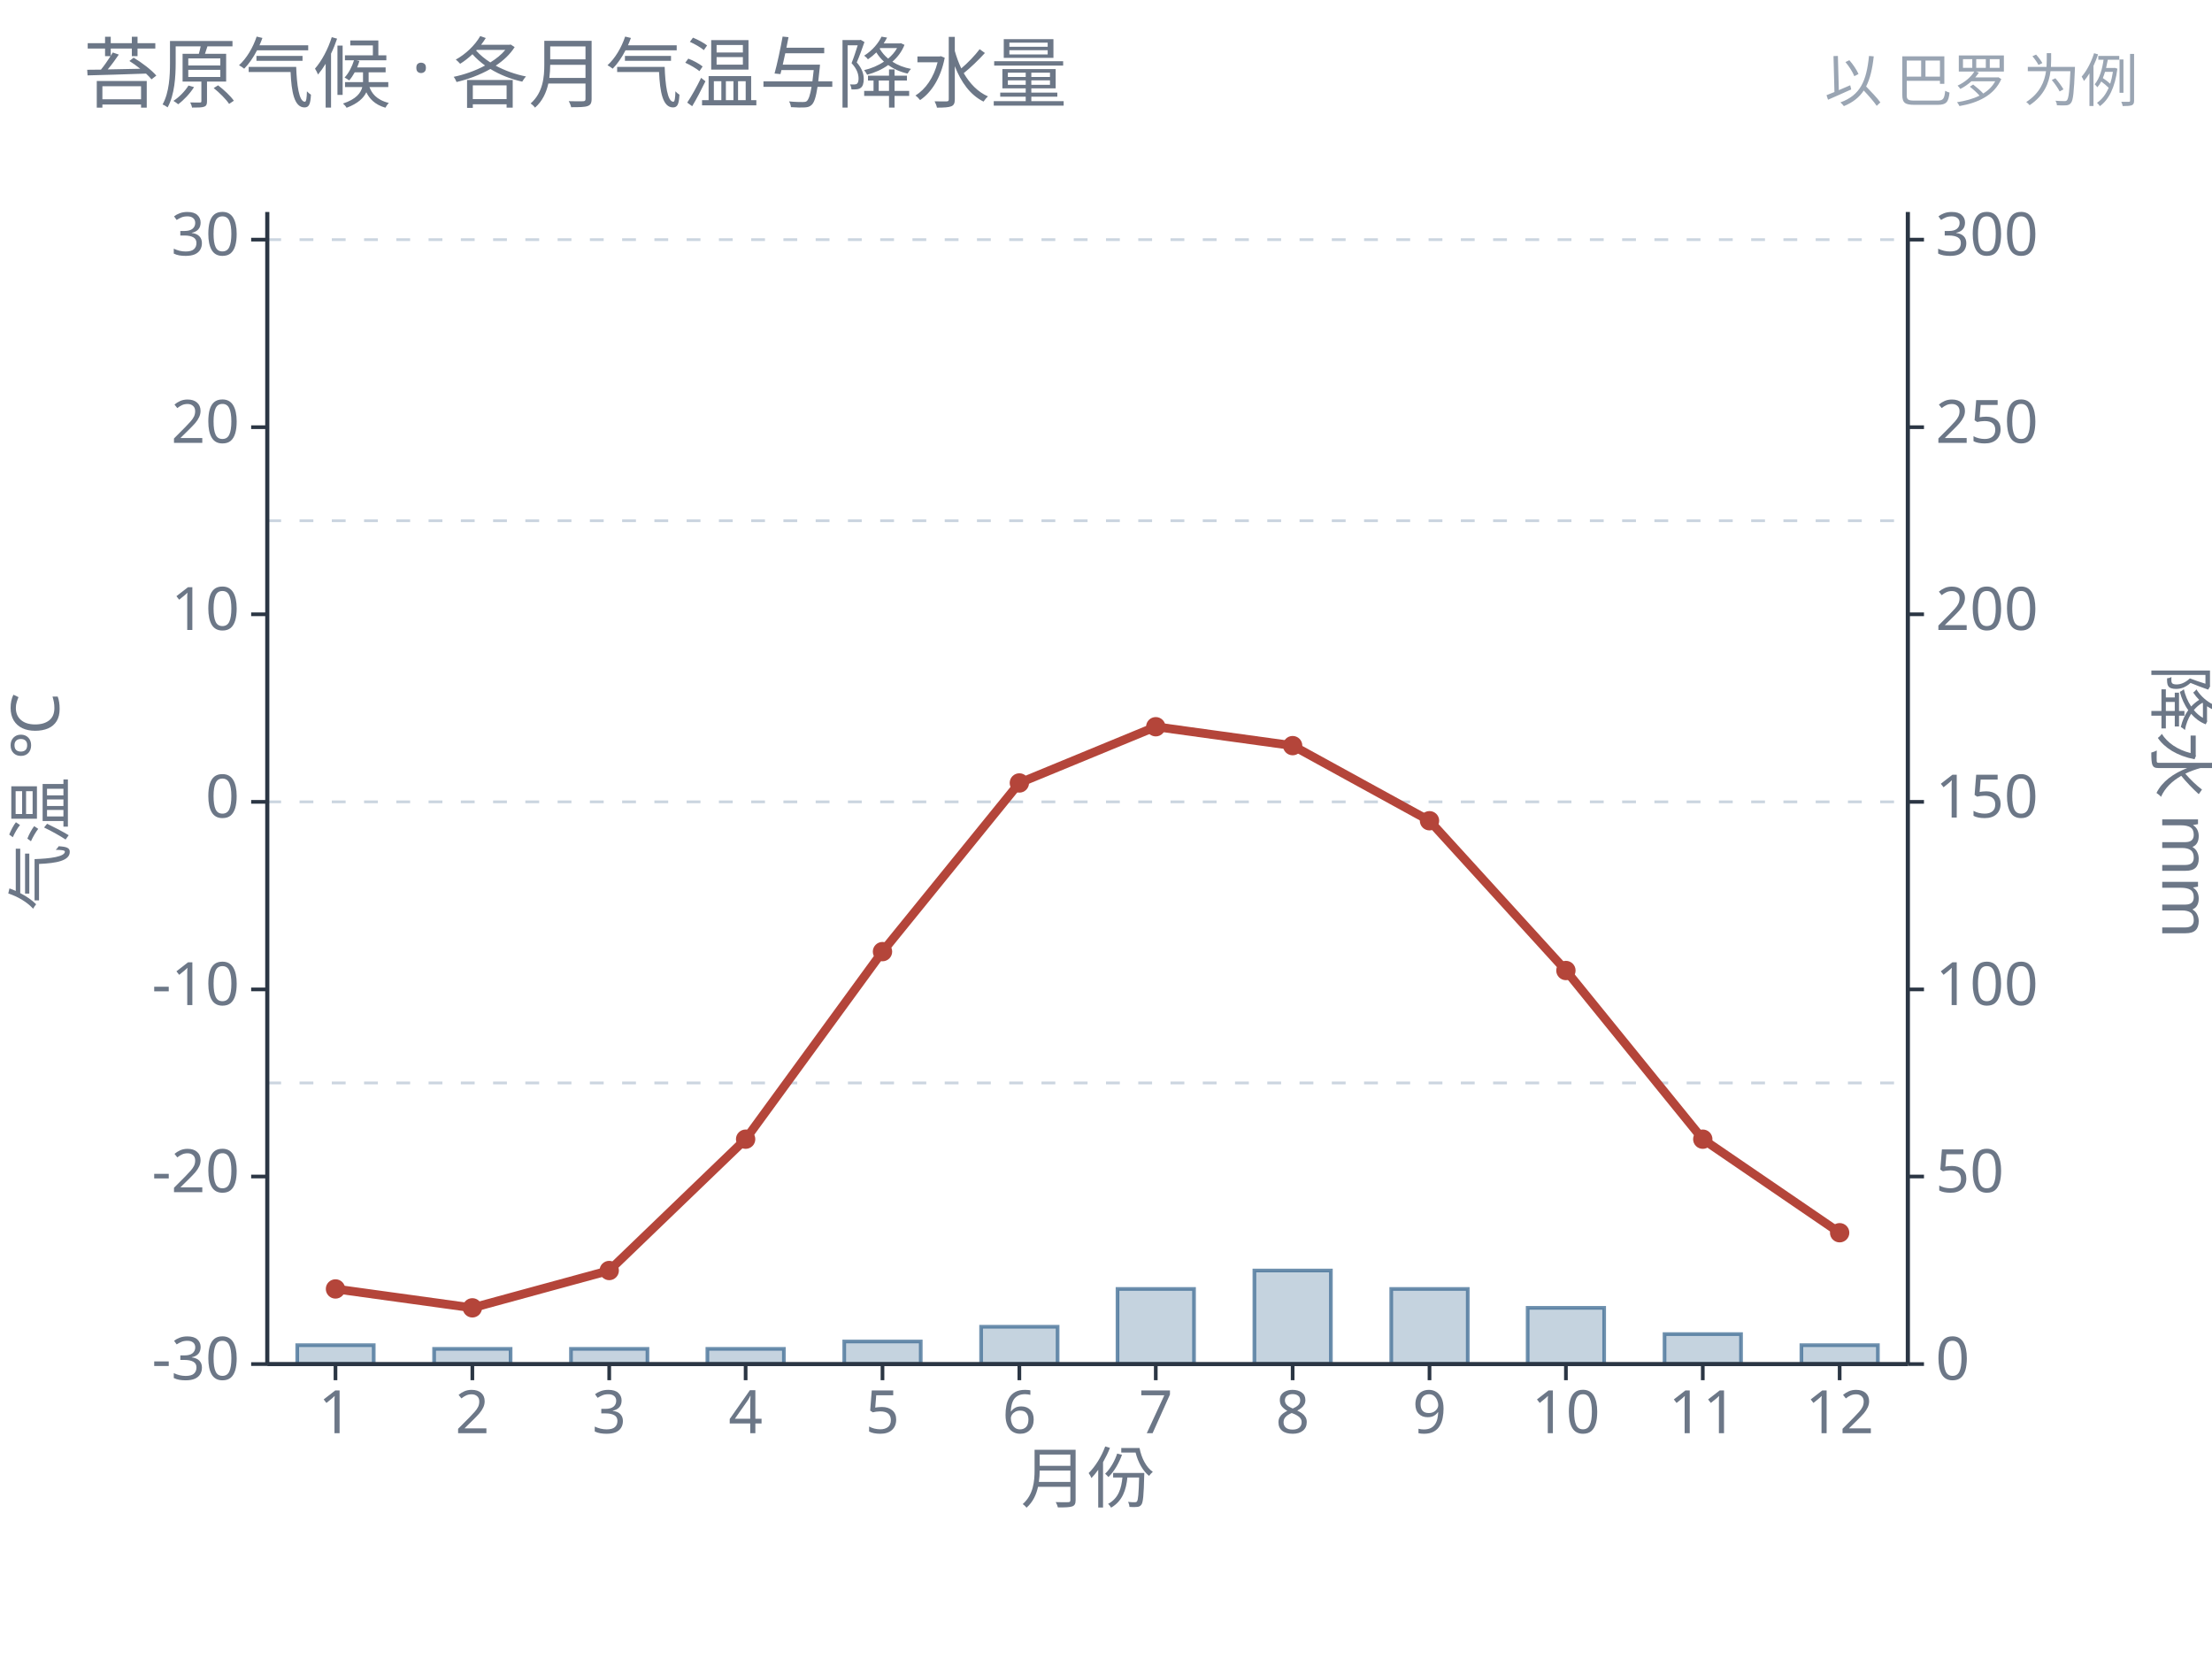
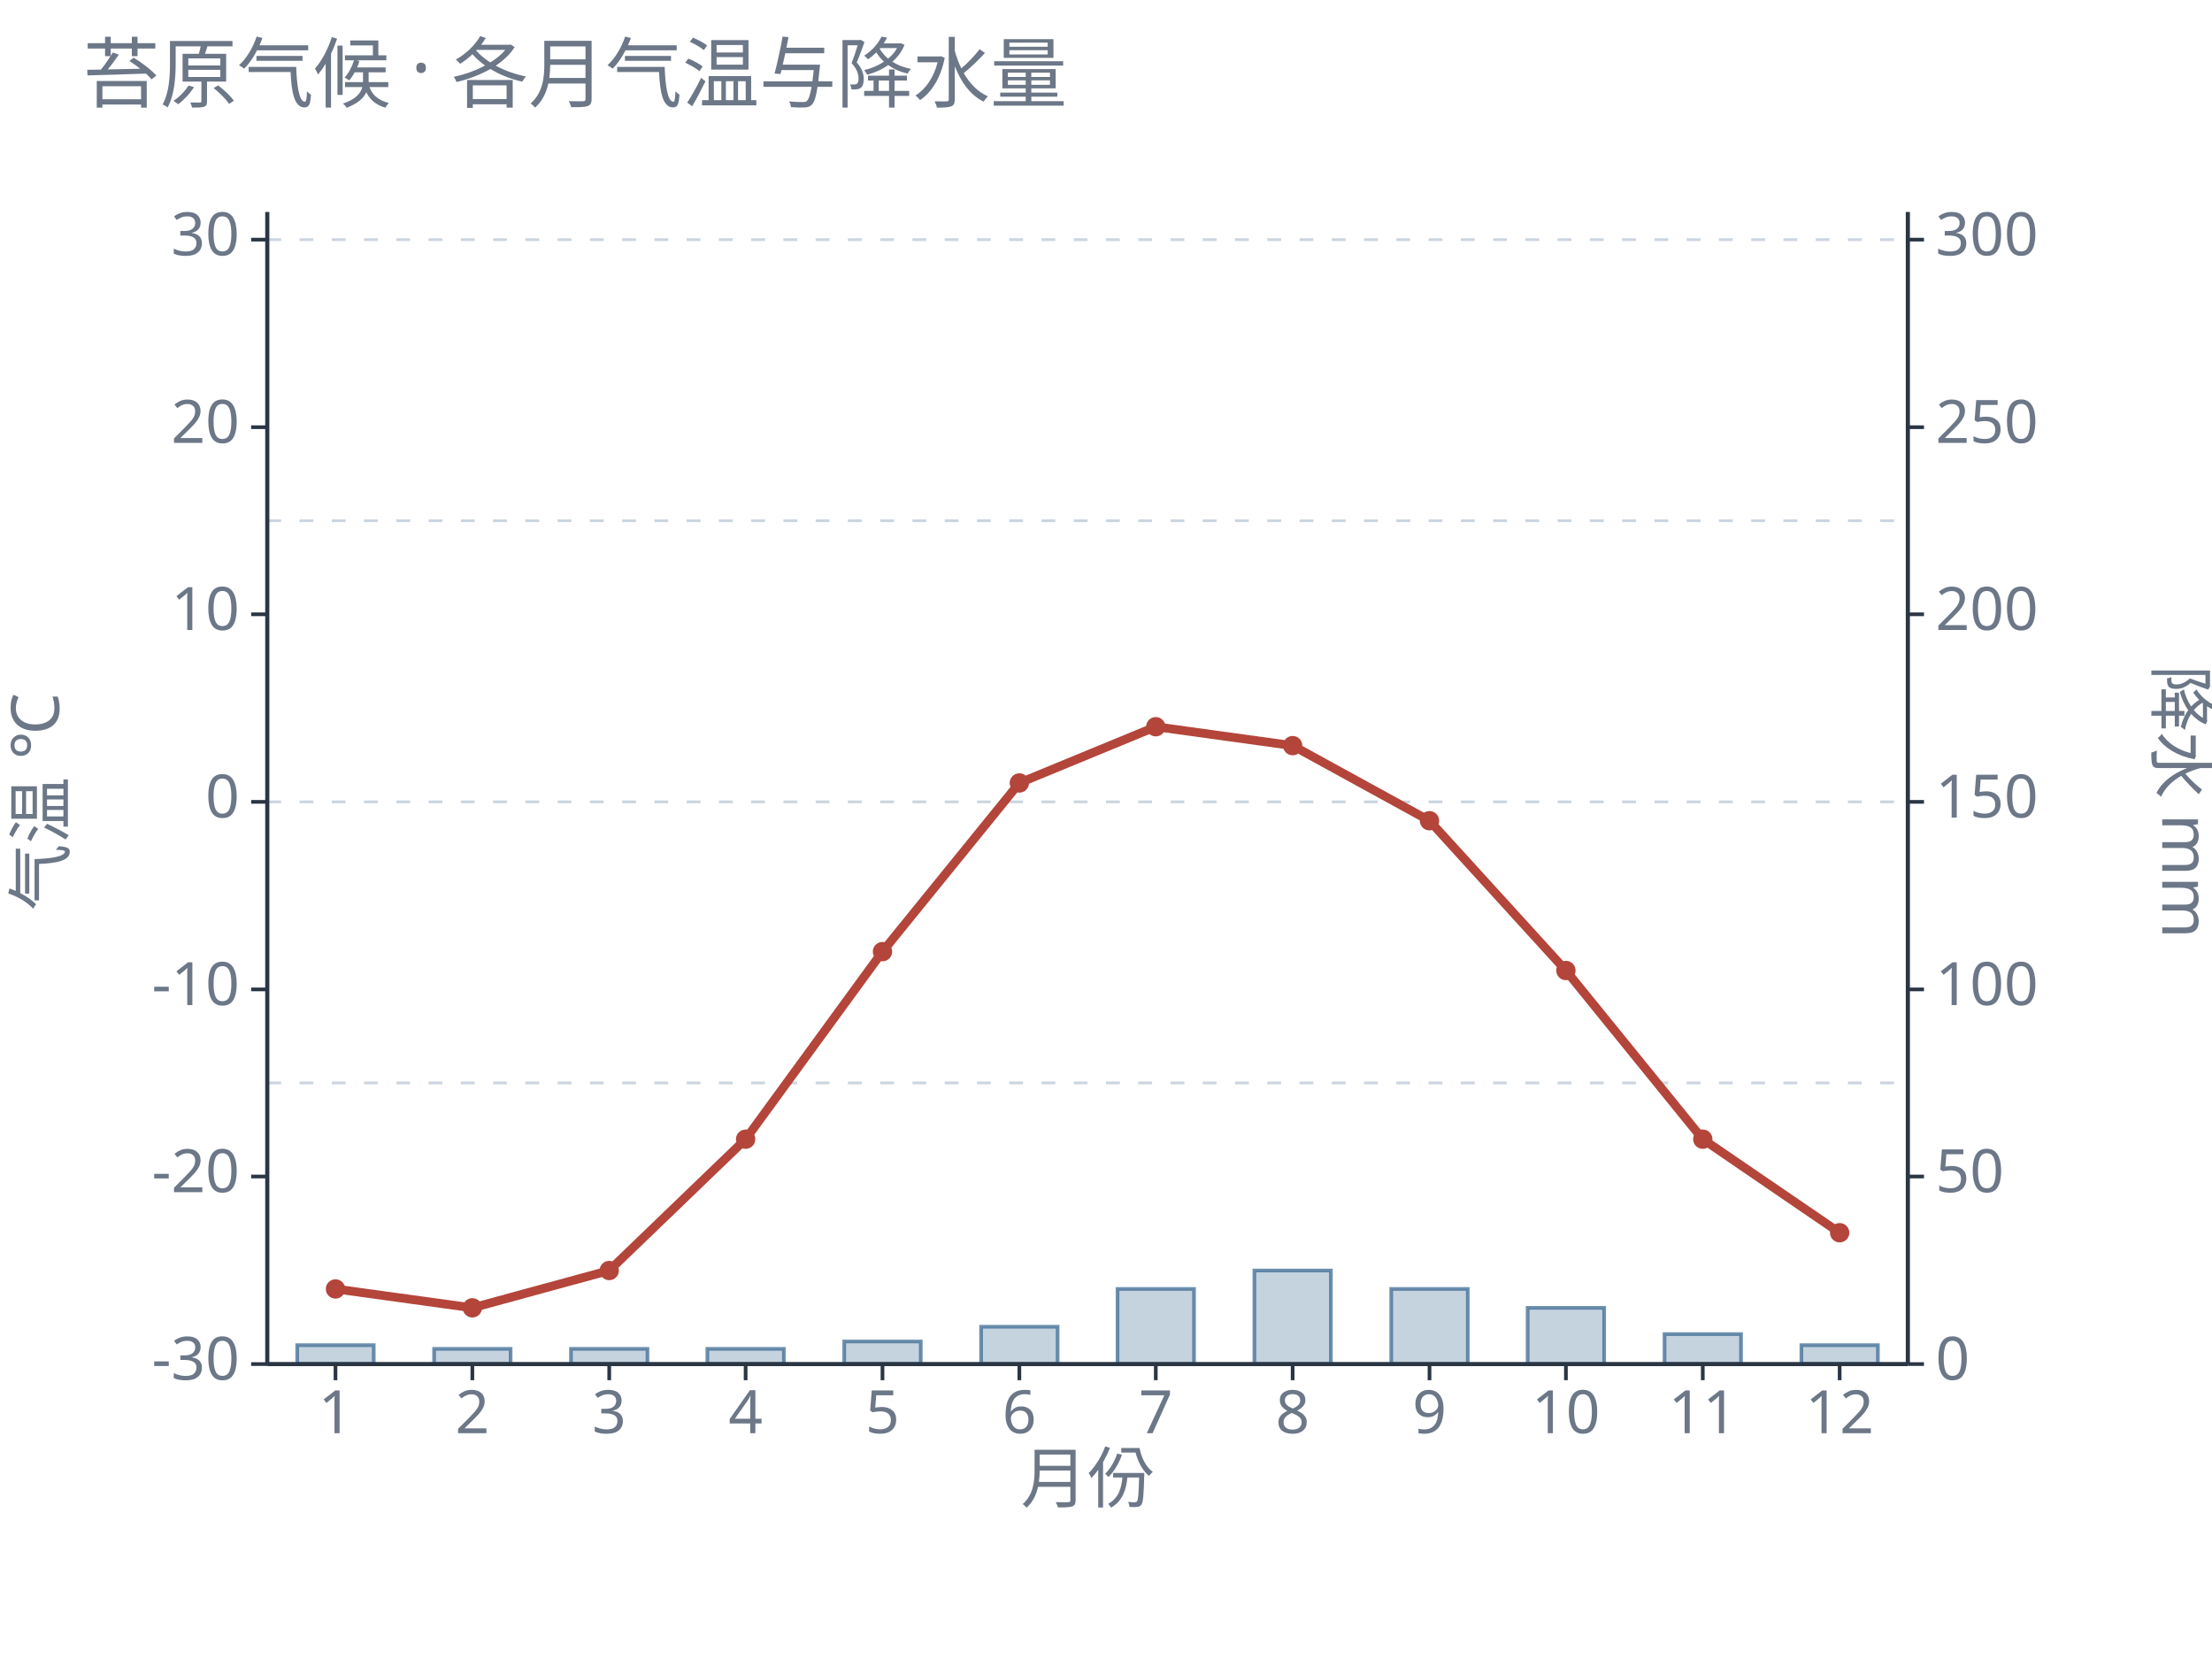
<svg xmlns="http://www.w3.org/2000/svg" viewBox="0 0 480 360" width="480" height="360" role="img" font-family="PingFang SC, Microsoft YaHei, Source Han Sans SC, sans-serif">
  <rect width="480" height="360" fill="#fff" />
  <text x="18.0" y="22.0" font-size="16.7" fill="#6C7787" text-anchor="start">苔原气候 · 各月气温与降水量</text>
-   <text x="464.0" y="22.0" font-size="12.5" fill="#9AA5B3" text-anchor="end">以 巴罗 为例</text>
  <line x1="58.0" y1="296.0" x2="414.0" y2="296.0" stroke="#CBD5E0" stroke-width="0.60" stroke-linecap="butt" stroke-dasharray="3 4" />
  <line x1="58.0" y1="235.0" x2="414.0" y2="235.0" stroke="#CBD5E0" stroke-width="0.60" stroke-linecap="butt" stroke-dasharray="3 4" />
  <line x1="58.0" y1="174.0" x2="414.0" y2="174.0" stroke="#CBD5E0" stroke-width="0.60" stroke-linecap="butt" stroke-dasharray="3 4" />
  <line x1="58.0" y1="113.0" x2="414.0" y2="113.0" stroke="#CBD5E0" stroke-width="0.60" stroke-linecap="butt" stroke-dasharray="3 4" />
  <line x1="58.0" y1="52.0" x2="414.0" y2="52.0" stroke="#CBD5E0" stroke-width="0.60" stroke-linecap="butt" stroke-dasharray="3 4" />
  <rect x="64.5" y="291.9" width="16.6" height="4.1" rx="0.0" fill="rgba(62,107,147,.30)" stroke="rgba(62,107,147,.75)" stroke-width="0.80" />
  <rect x="94.2" y="292.7" width="16.6" height="3.3" rx="0.0" fill="rgba(62,107,147,.30)" stroke="rgba(62,107,147,.75)" stroke-width="0.80" />
  <rect x="123.9" y="292.7" width="16.6" height="3.3" rx="0.0" fill="rgba(62,107,147,.30)" stroke="rgba(62,107,147,.75)" stroke-width="0.80" />
  <rect x="153.5" y="292.7" width="16.6" height="3.3" rx="0.0" fill="rgba(62,107,147,.30)" stroke="rgba(62,107,147,.75)" stroke-width="0.80" />
  <rect x="183.2" y="291.1" width="16.6" height="4.9" rx="0.0" fill="rgba(62,107,147,.30)" stroke="rgba(62,107,147,.75)" stroke-width="0.80" />
  <rect x="212.9" y="287.9" width="16.6" height="8.1" rx="0.0" fill="rgba(62,107,147,.30)" stroke="rgba(62,107,147,.75)" stroke-width="0.80" />
  <rect x="242.5" y="279.7" width="16.6" height="16.3" rx="0.0" fill="rgba(62,107,147,.30)" stroke="rgba(62,107,147,.75)" stroke-width="0.80" />
  <rect x="272.2" y="275.7" width="16.6" height="20.3" rx="0.0" fill="rgba(62,107,147,.30)" stroke="rgba(62,107,147,.75)" stroke-width="0.80" />
  <rect x="301.9" y="279.7" width="16.6" height="16.3" rx="0.0" fill="rgba(62,107,147,.30)" stroke="rgba(62,107,147,.75)" stroke-width="0.80" />
  <rect x="331.5" y="283.8" width="16.6" height="12.2" rx="0.0" fill="rgba(62,107,147,.30)" stroke="rgba(62,107,147,.75)" stroke-width="0.80" />
  <rect x="361.2" y="289.5" width="16.6" height="6.5" rx="0.0" fill="rgba(62,107,147,.30)" stroke="rgba(62,107,147,.75)" stroke-width="0.80" />
  <rect x="390.9" y="291.9" width="16.6" height="4.1" rx="0.0" fill="rgba(62,107,147,.30)" stroke="rgba(62,107,147,.75)" stroke-width="0.80" />
  <path d="M72.8 279.7 L102.5 283.8 L132.2 275.7 L161.8 247.2 L191.5 206.5 L221.2 169.9 L250.8 157.7 L280.5 161.8 L310.2 178.1 L339.8 210.6 L369.5 247.2 L399.2 267.5" fill="none" stroke="#B4453A" stroke-width="1.90" stroke-linecap="round" stroke-linejoin="round" />
  <circle cx="72.8" cy="279.7" r="2.1" fill="#B4453A" />
  <circle cx="102.5" cy="283.8" r="2.1" fill="#B4453A" />
  <circle cx="132.2" cy="275.7" r="2.1" fill="#B4453A" />
  <circle cx="161.8" cy="247.2" r="2.1" fill="#B4453A" />
  <circle cx="191.5" cy="206.5" r="2.1" fill="#B4453A" />
  <circle cx="221.2" cy="169.9" r="2.1" fill="#B4453A" />
  <circle cx="250.8" cy="157.7" r="2.1" fill="#B4453A" />
  <circle cx="280.5" cy="161.8" r="2.1" fill="#B4453A" />
  <circle cx="310.2" cy="178.1" r="2.1" fill="#B4453A" />
  <circle cx="339.8" cy="210.6" r="2.1" fill="#B4453A" />
  <circle cx="369.5" cy="247.2" r="2.1" fill="#B4453A" />
  <circle cx="399.2" cy="267.5" r="2.1" fill="#B4453A" />
  <line x1="58.0" y1="46.0" x2="58.0" y2="296.0" stroke="#2B3644" stroke-width="0.90" stroke-linecap="butt" />
  <line x1="414.0" y1="46.0" x2="414.0" y2="296.0" stroke="#2B3644" stroke-width="0.90" stroke-linecap="butt" />
  <line x1="58.0" y1="296.0" x2="414.0" y2="296.0" stroke="#2B3644" stroke-width="0.90" stroke-linecap="butt" />
  <line x1="54.5" y1="296.0" x2="58.0" y2="296.0" stroke="#2B3644" stroke-width="0.80" stroke-linecap="butt" />
  <text x="52.0" y="299.4" font-size="13.0" fill="#6C7787" text-anchor="end">-30</text>
  <line x1="414.0" y1="296.0" x2="417.5" y2="296.0" stroke="#2B3644" stroke-width="0.80" stroke-linecap="butt" />
  <text x="420.0" y="299.4" font-size="13.0" fill="#6C7787" text-anchor="start">0</text>
  <line x1="54.5" y1="255.3" x2="58.0" y2="255.3" stroke="#2B3644" stroke-width="0.80" stroke-linecap="butt" />
  <text x="52.0" y="258.7" font-size="13.0" fill="#6C7787" text-anchor="end">-20</text>
  <line x1="414.0" y1="255.3" x2="417.5" y2="255.3" stroke="#2B3644" stroke-width="0.80" stroke-linecap="butt" />
  <text x="420.0" y="258.7" font-size="13.0" fill="#6C7787" text-anchor="start">50</text>
  <line x1="54.5" y1="214.7" x2="58.0" y2="214.7" stroke="#2B3644" stroke-width="0.80" stroke-linecap="butt" />
  <text x="52.0" y="218.1" font-size="13.0" fill="#6C7787" text-anchor="end">-10</text>
  <line x1="414.0" y1="214.7" x2="417.5" y2="214.7" stroke="#2B3644" stroke-width="0.80" stroke-linecap="butt" />
  <text x="420.0" y="218.1" font-size="13.0" fill="#6C7787" text-anchor="start">100</text>
  <line x1="54.5" y1="174.0" x2="58.0" y2="174.0" stroke="#2B3644" stroke-width="0.80" stroke-linecap="butt" />
  <text x="52.0" y="177.4" font-size="13.0" fill="#6C7787" text-anchor="end">0</text>
  <line x1="414.0" y1="174.0" x2="417.5" y2="174.0" stroke="#2B3644" stroke-width="0.80" stroke-linecap="butt" />
  <text x="420.0" y="177.4" font-size="13.0" fill="#6C7787" text-anchor="start">150</text>
  <line x1="54.5" y1="133.3" x2="58.0" y2="133.3" stroke="#2B3644" stroke-width="0.80" stroke-linecap="butt" />
  <text x="52.0" y="136.7" font-size="13.0" fill="#6C7787" text-anchor="end">10</text>
  <line x1="414.0" y1="133.3" x2="417.5" y2="133.3" stroke="#2B3644" stroke-width="0.80" stroke-linecap="butt" />
  <text x="420.0" y="136.7" font-size="13.0" fill="#6C7787" text-anchor="start">200</text>
  <line x1="54.5" y1="92.7" x2="58.0" y2="92.7" stroke="#2B3644" stroke-width="0.80" stroke-linecap="butt" />
  <text x="52.0" y="96.1" font-size="13.0" fill="#6C7787" text-anchor="end">20</text>
  <line x1="414.0" y1="92.7" x2="417.5" y2="92.7" stroke="#2B3644" stroke-width="0.80" stroke-linecap="butt" />
  <text x="420.0" y="96.1" font-size="13.0" fill="#6C7787" text-anchor="start">250</text>
  <line x1="54.5" y1="52.0" x2="58.0" y2="52.0" stroke="#2B3644" stroke-width="0.80" stroke-linecap="butt" />
  <text x="52.0" y="55.4" font-size="13.0" fill="#6C7787" text-anchor="end">30</text>
  <line x1="414.0" y1="52.0" x2="417.5" y2="52.0" stroke="#2B3644" stroke-width="0.80" stroke-linecap="butt" />
  <text x="420.0" y="55.4" font-size="13.0" fill="#6C7787" text-anchor="start">300</text>
  <line x1="72.8" y1="296.0" x2="72.8" y2="299.5" stroke="#2B3644" stroke-width="0.80" stroke-linecap="butt" />
  <text x="72.8" y="311.0" font-size="13.0" fill="#6C7787" text-anchor="middle">1</text>
  <line x1="102.5" y1="296.0" x2="102.5" y2="299.5" stroke="#2B3644" stroke-width="0.80" stroke-linecap="butt" />
  <text x="102.5" y="311.0" font-size="13.0" fill="#6C7787" text-anchor="middle">2</text>
  <line x1="132.2" y1="296.0" x2="132.2" y2="299.5" stroke="#2B3644" stroke-width="0.80" stroke-linecap="butt" />
  <text x="132.2" y="311.0" font-size="13.0" fill="#6C7787" text-anchor="middle">3</text>
  <line x1="161.8" y1="296.0" x2="161.8" y2="299.5" stroke="#2B3644" stroke-width="0.80" stroke-linecap="butt" />
  <text x="161.8" y="311.0" font-size="13.0" fill="#6C7787" text-anchor="middle">4</text>
  <line x1="191.5" y1="296.0" x2="191.5" y2="299.5" stroke="#2B3644" stroke-width="0.80" stroke-linecap="butt" />
  <text x="191.5" y="311.0" font-size="13.0" fill="#6C7787" text-anchor="middle">5</text>
  <line x1="221.2" y1="296.0" x2="221.2" y2="299.5" stroke="#2B3644" stroke-width="0.80" stroke-linecap="butt" />
  <text x="221.2" y="311.0" font-size="13.0" fill="#6C7787" text-anchor="middle">6</text>
  <line x1="250.8" y1="296.0" x2="250.8" y2="299.5" stroke="#2B3644" stroke-width="0.80" stroke-linecap="butt" />
  <text x="250.8" y="311.0" font-size="13.0" fill="#6C7787" text-anchor="middle">7</text>
  <line x1="280.5" y1="296.0" x2="280.5" y2="299.5" stroke="#2B3644" stroke-width="0.80" stroke-linecap="butt" />
  <text x="280.5" y="311.0" font-size="13.0" fill="#6C7787" text-anchor="middle">8</text>
  <line x1="310.2" y1="296.0" x2="310.2" y2="299.5" stroke="#2B3644" stroke-width="0.80" stroke-linecap="butt" />
  <text x="310.2" y="311.0" font-size="13.0" fill="#6C7787" text-anchor="middle">9</text>
  <line x1="339.8" y1="296.0" x2="339.8" y2="299.5" stroke="#2B3644" stroke-width="0.80" stroke-linecap="butt" />
  <text x="339.8" y="311.0" font-size="13.0" fill="#6C7787" text-anchor="middle">10</text>
  <line x1="369.5" y1="296.0" x2="369.5" y2="299.5" stroke="#2B3644" stroke-width="0.80" stroke-linecap="butt" />
  <text x="369.5" y="311.0" font-size="13.0" fill="#6C7787" text-anchor="middle">11</text>
  <line x1="399.2" y1="296.0" x2="399.2" y2="299.5" stroke="#2B3644" stroke-width="0.80" stroke-linecap="butt" />
  <text x="399.2" y="311.0" font-size="13.0" fill="#6C7787" text-anchor="middle">12</text>
  <text x="236.0" y="326.0" font-size="14.5" fill="#6C7787" text-anchor="middle">月份</text>
  <text x="14.0" y="174.0" font-size="14.5" fill="#6C7787" text-anchor="middle" transform="rotate(-90.0 14.0 174.0)">气温 ℃</text>
  <text x="468.0" y="174.0" font-size="14.5" fill="#6C7787" text-anchor="middle" transform="rotate(90.0 468.0 174.0)">降水 mm</text>
</svg>
